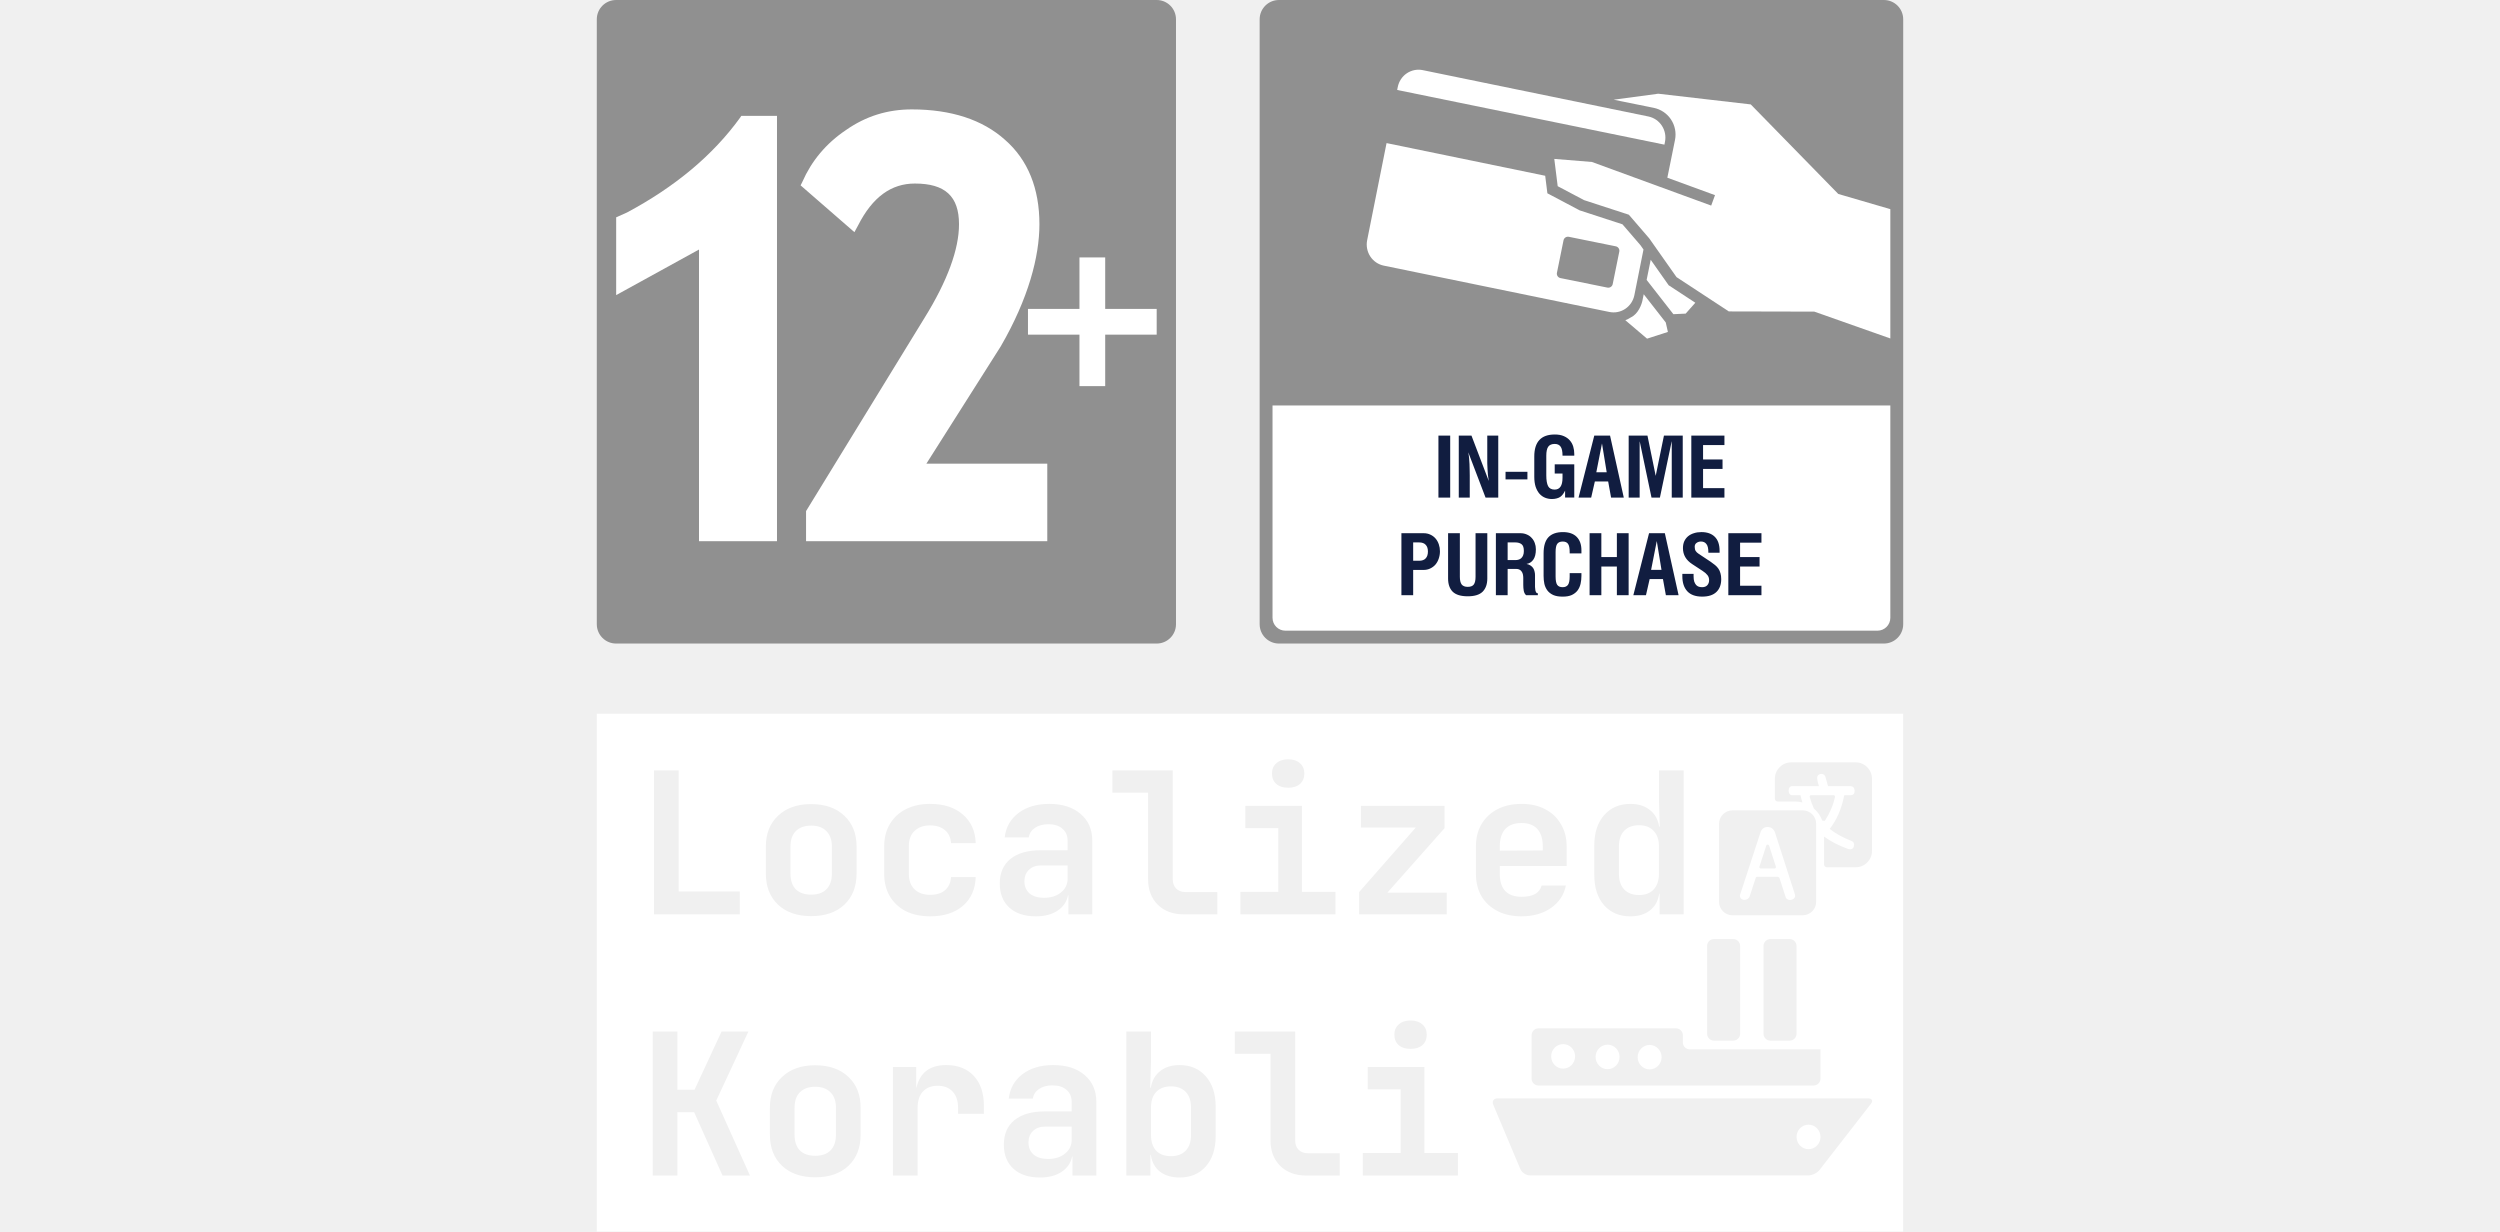
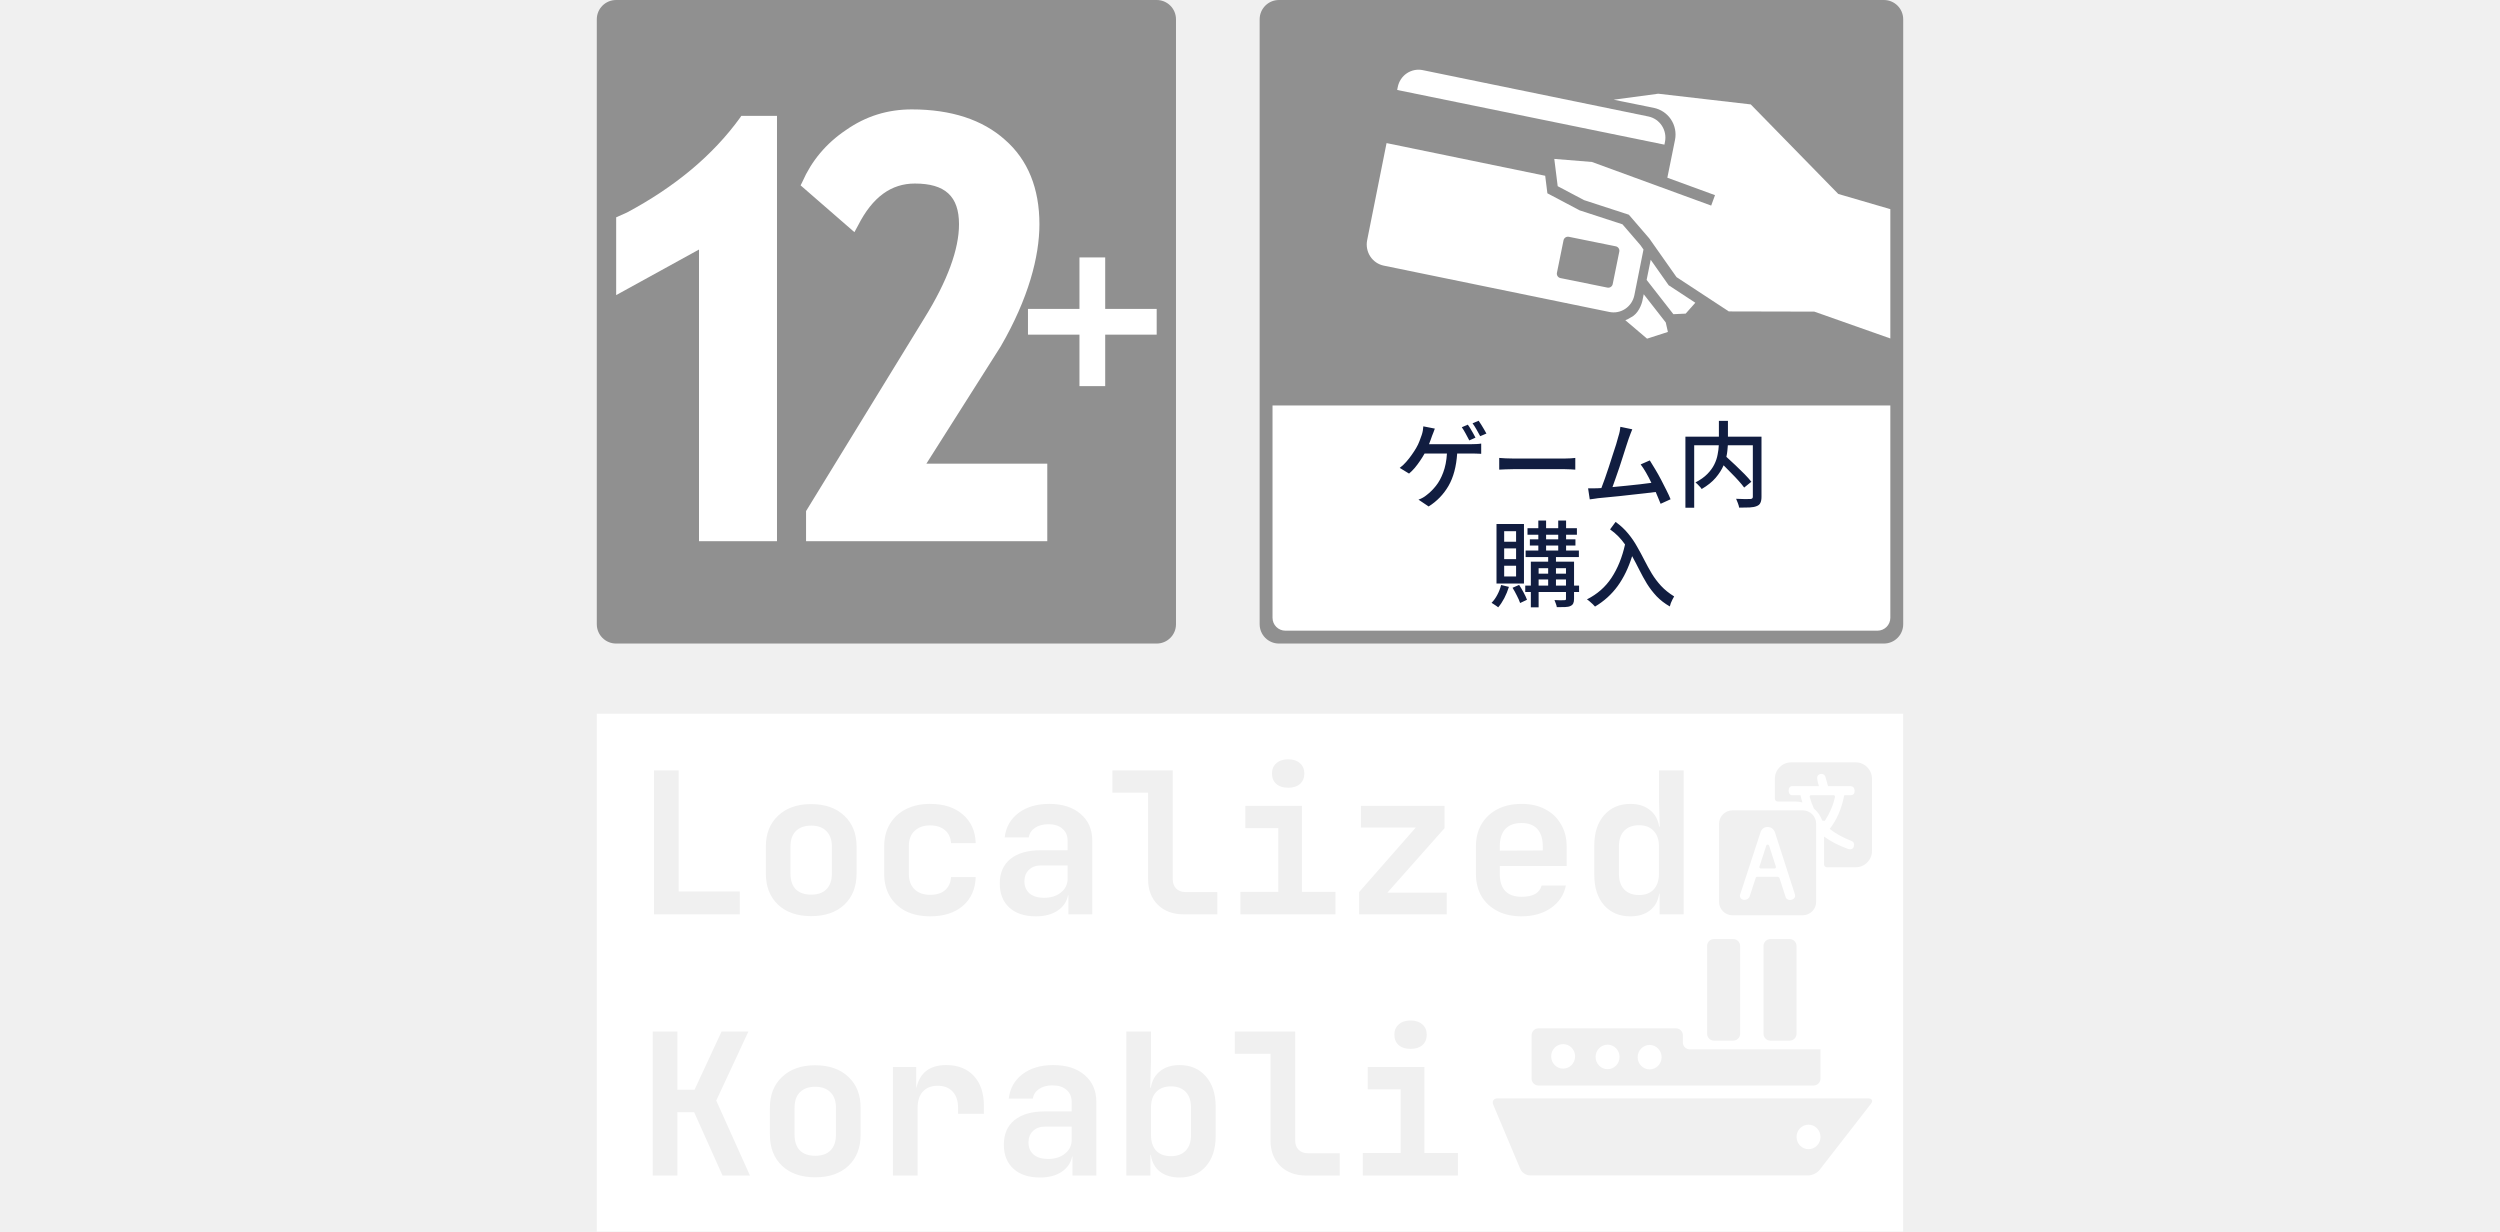
<svg xmlns="http://www.w3.org/2000/svg" width="203" height="100" viewBox="0 0 203 100" fill="none" version="1.1" id="svg40">
  <defs id="defs38">
    <clipPath id="clip0_710_1225">
      <rect width="90" height="100" fill="white" id="rect32" />
    </clipPath>
    <clipPath id="clip1_710_1225">
      <rect width="100" height="100" fill="white" transform="translate(103)" id="rect35" />
    </clipPath>
  </defs>
  <g id="g684" transform="translate(48.45981)">
    <g clip-path="url(#clip0_710_1225)" id="g10" transform="scale(0.5225635)">
      <rect width="90" height="100" rx="3" fill="#000000" fill-opacity="0.4" id="rect2" x="0" y="0" />
      <path d="m 63.424,21.721 c 3.57,3.116 5.355,7.554 5.355,13.126 0,5.005 -1.691,11.52 -6.013,18.98 L 51.211,72.052 H 70 V 84.1 H 32.516 V 79.417 L 50.929,49.389 c 3.57,-5.76 5.355,-10.67 5.355,-14.542 0,-4.344 -2.161,-6.327 -6.858,-6.327 -3.664,0 -6.576,2.077 -8.831,6.516 l -0.564,1.039 -8.361,-7.271 0.282,-0.567 C 33.361,25.026 35.616,22.288 38.716,20.211 41.816,18.039 45.198,17 48.956,17 c 6.106,0 10.992,1.605 14.468,4.721 z" fill="#ffffff" id="path4" />
      <path d="M 4.702,33.014 C 12.123,29.048 18.042,24.138 22.269,18.283 L 22.457,18 h 5.543 V 84.1 H 15.881 V 38.774 L 3.01,45.856 V 33.77 Z" fill="#ffffff" id="path6" />
      <path d="m 79,40 h -4 v 8 h -8 v 4 h 8 v 8 h 4 v -8 h 8 v -4 h -8 z" fill="#ffffff" id="path8" />
    </g>
    <g clip-path="url(#clip1_710_1225)" id="g30" transform="scale(0.5225635)">
      <rect x="103" width="100" height="100" rx="3" fill="#000000" fill-opacity="0.4" id="rect12" y="0" />
      <path fill-rule="evenodd" clip-rule="evenodd" d="m 105,63 h 96 v 33 c 0,1.105 -0.895,2 -2,2 h -92 c -1.105,0 -2,-0.895 -2,-2 z" fill="#ffffff" id="path14" />
      <path d="m 124.369,13.979 0.092,-0.462 c 0.085,-0.431 0.253,-0.841 0.494,-1.206 0.241,-0.365 0.551,-0.678 0.912,-0.922 0.361,-0.243 0.765,-0.412 1.19,-0.496 0.425,-0.084 0.862,-0.083 1.287,0.005 l 35.066,7.204 c 0.856,0.176 1.607,0.69 2.09,1.429 0.483,0.739 0.656,1.642 0.483,2.512 l -0.086,0.433 z" fill="#ffffff" id="path16" />
      <path fill-rule="evenodd" clip-rule="evenodd" d="m 122.719,22.235 -3.016,15.096 c -0.172,0.87 0.002,1.773 0.484,2.513 0.483,0.739 1.235,1.254 2.091,1.43 l 35.066,7.202 c 0.424,0.087 0.861,0.089 1.286,0.005 0.424,-0.084 0.828,-0.252 1.189,-0.495 0.361,-0.243 0.67,-0.555 0.912,-0.919 0.242,-0.364 0.41,-0.773 0.496,-1.204 l 1.416,-7.092 -0.476,-0.677 -2.791,-3.238 -6.649,-2.167 -5.016,-2.653 -0.341,-2.725 z m 26.474,20.153 1.025,-5.047 c 0.037,-0.181 0.144,-0.341 0.298,-0.443 0.154,-0.102 0.342,-0.139 0.524,-0.103 l 7.299,1.48 c 0.09,0.018 0.176,0.054 0.252,0.105 0.076,0.051 0.141,0.117 0.191,0.193 0.051,0.076 0.086,0.162 0.103,0.252 0.017,0.09 0.017,0.182 -0.002,0.272 l -1.023,5.047 c -0.037,0.181 -0.144,0.341 -0.298,0.443 -0.154,0.102 -0.342,0.139 -0.524,0.103 l -7.299,-1.48 c -0.182,-0.037 -0.341,-0.144 -0.443,-0.298 -0.102,-0.154 -0.139,-0.343 -0.103,-0.524 z" fill="#ffffff" id="path18" />
      <path d="m 163.765,40.365 -0.634,3.13 4.157,5.325 1.911,-0.088 1.496,-1.69 -4.142,-2.718 z" fill="#ffffff" id="path20" />
      <path d="m 201,32.5 -8.09,-2.362 -13.6,-13.914 -14.38,-1.663 -6.92,0.934 6.222,1.261 c 1.1,0.223 2.067,0.874 2.687,1.81 0.62,0.936 0.844,2.079 0.621,3.179 l -1.19,5.871 7.406,2.709 -0.593,1.621 -18.524,-6.776 -5.857,-0.478 0.531,4.24 4.09,2.163 6.966,2.27 3.161,3.667 4.245,6.028 8.125,5.332 13.281,0.03 11.819,4.171 z" fill="#ffffff" id="path22" />
      <path d="m 166.103,50.105 -3.424,-4.384 -0.184,0.909 c -0.125,0.669 -0.663,2.143 -1.811,2.688 -0.27,0.179 -0.56,0.327 -0.863,0.439 l 3.375,2.867 3.24,-1.045 z" fill="#ffffff" id="path24" />
-       <path id="path1764" d="m 148.848,67.516 c -2.116,0 -3.174,1.139 -3.174,3.414 v 3.146 c 0,0.604 0.071,1.128 0.213,1.572 0.151,0.436 0.351,0.796 0.6,1.08 0.249,0.276 0.538,0.48 0.867,0.613 0.338,0.133 0.688,0.201 1.053,0.201 0.284,0 0.535,-0.032 0.748,-0.094 0.213,-0.053 0.399,-0.134 0.559,-0.24 0.16,-0.116 0.299,-0.254 0.414,-0.414 0.124,-0.169 0.236,-0.354 0.334,-0.559 v 1.08 h 1.426 V 72.156 h -3.039 v 1.426 h 1.213 v 0.641 c 0,0.649 -0.107,1.119 -0.32,1.412 -0.204,0.293 -0.506,0.441 -0.906,0.441 -0.48,0 -0.818,-0.178 -1.014,-0.533 -0.187,-0.364 -0.281,-0.926 -0.281,-1.682 v -3.053 c 0,-0.64 0.099,-1.102 0.295,-1.387 0.204,-0.293 0.543,-0.439 1.014,-0.439 0.418,0 0.724,0.141 0.92,0.426 0.196,0.276 0.293,0.743 0.293,1.4 h 1.826 v -0.266 c 0,-0.391 -0.053,-0.77 -0.16,-1.135 -0.107,-0.364 -0.28,-0.683 -0.52,-0.959 -0.24,-0.284 -0.556,-0.511 -0.947,-0.68 -0.382,-0.169 -0.852,-0.254 -1.412,-0.254 z m -18.068,0.174 v 9.627 h 1.828 v -9.627 z m 3.16,0 v 9.627 h 1.707 v -3.414 c 0,-0.24 -0.005,-0.515 -0.014,-0.826 0,-0.32 -0.008,-0.646 -0.025,-0.975 -0.018,-0.329 -0.042,-0.648 -0.068,-0.959 -0.027,-0.311 -0.066,-0.583 -0.119,-0.814 h 0.014 l 2.666,6.988 h 1.975 v -9.627 h -1.707 v 3.412 0.881 c 0.009,0.302 0.021,0.609 0.039,0.92 0.018,0.311 0.04,0.622 0.066,0.934 0.027,0.302 0.068,0.587 0.121,0.854 h -0.014 l -2.666,-7 z m 21.055,0 -2.441,9.627 h 1.961 l 0.572,-2.508 h 2.066 l 0.455,2.508 h 1.973 l -2.133,-9.627 z m 5.346,0 v 9.627 h 1.707 v -8.707 h 0.014 l 1.826,8.707 h 1.307 l 1.826,-8.721 h 0.014 v 8.721 h 1.707 v -9.627 h -2.92 l -1.281,6.252 -1.279,-6.252 z m 9.734,0 v 9.627 h 5.146 v -1.467 h -3.32 v -2.986 h 3.025 v -1.467 h -3.025 V 69.156 h 3.32 v -1.467 z m -13.881,1.213 0.732,4.48 h -1.613 z m -14.986,4.414 v 1.172 h 3.4 v -1.172 z m 8.912,9.365 c -0.996,0 -1.745,0.267 -2.252,0.801 -0.498,0.533 -0.748,1.368 -0.748,2.506 v 3.508 c 0,0.427 0.041,0.835 0.121,1.227 0.089,0.382 0.245,0.723 0.467,1.025 0.222,0.293 0.524,0.529 0.906,0.707 0.382,0.169 0.876,0.254 1.48,0.254 0.569,0 1.039,-0.085 1.412,-0.254 0.373,-0.178 0.672,-0.414 0.895,-0.707 0.222,-0.302 0.378,-0.648 0.467,-1.039 C 152.956,90.318 153,89.904 153,89.469 v -0.414 h -1.826 v 0.521 c 0,0.622 -0.09,1.058 -0.268,1.307 -0.178,0.24 -0.453,0.359 -0.826,0.359 -0.391,0 -0.671,-0.119 -0.84,-0.359 -0.169,-0.24 -0.254,-0.676 -0.254,-1.307 v -3.801 c 0,-0.604 0.085,-1.026 0.254,-1.266 0.178,-0.24 0.462,-0.361 0.854,-0.361 0.382,-10e-7 0.657,0.121 0.826,0.361 0.169,0.24 0.254,0.661 0.254,1.266 v 0.213 H 153 v -0.479 c 0,-0.889 -0.244,-1.582 -0.732,-2.08 -0.489,-0.498 -1.206,-0.748 -2.148,-0.748 z m 21.494,0 c -0.418,0 -0.8,0.058 -1.146,0.174 -0.347,0.107 -0.648,0.267 -0.906,0.48 -0.249,0.213 -0.446,0.476 -0.588,0.787 -0.133,0.302 -0.199,0.653 -0.199,1.053 0,1.031 0.479,1.858 1.439,2.48 l 1.627,1.066 c 0.338,0.222 0.586,0.439 0.746,0.652 0.169,0.213 0.254,0.476 0.254,0.787 0,0.302 -0.093,0.56 -0.279,0.773 -0.187,0.204 -0.454,0.307 -0.801,0.307 -0.178,0 -0.346,-0.022 -0.506,-0.066 -0.16,-0.053 -0.303,-0.143 -0.428,-0.268 -0.116,-0.133 -0.213,-0.306 -0.293,-0.52 -0.071,-0.222 -0.107,-0.502 -0.107,-0.84 v -0.373 h -1.746 v 0.373 c 0,0.996 0.258,1.774 0.773,2.334 0.516,0.551 1.284,0.826 2.307,0.826 0.969,0 1.701,-0.236 2.199,-0.707 0.507,-0.48 0.762,-1.147 0.762,-2 0,-0.356 -0.041,-0.667 -0.121,-0.934 -0.071,-0.267 -0.178,-0.503 -0.32,-0.707 -0.142,-0.204 -0.315,-0.39 -0.52,-0.559 -0.204,-0.169 -0.431,-0.339 -0.68,-0.508 l -1.867,-1.24 c -0.196,-0.124 -0.346,-0.266 -0.453,-0.426 -0.107,-0.16 -0.16,-0.382 -0.16,-0.666 0,-0.267 0.097,-0.468 0.293,-0.602 0.196,-0.142 0.424,-0.213 0.682,-0.213 0.364,0 0.644,0.129 0.84,0.387 0.204,0.249 0.307,0.667 0.307,1.254 v 0.107 h 1.746 v -0.295 c 0,-0.969 -0.248,-1.697 -0.746,-2.186 -0.489,-0.489 -1.192,-0.734 -2.107,-0.734 z m -46.586,0.174 v 9.627 h 1.826 V 88.562 h 1.6 c 0.391,0 0.742,-0.075 1.053,-0.227 0.32,-0.151 0.592,-0.356 0.814,-0.613 0.222,-0.267 0.39,-0.573 0.506,-0.92 0.124,-0.356 0.188,-0.735 0.188,-1.135 0,-0.382 -0.058,-0.74 -0.174,-1.078 -0.116,-0.347 -0.284,-0.65 -0.506,-0.908 -0.222,-0.258 -0.49,-0.457 -0.801,-0.6 -0.311,-0.151 -0.662,-0.227 -1.053,-0.227 z m 7.252,0 v 7.041 c 0,0.889 0.241,1.573 0.721,2.053 0.489,0.471 1.267,0.707 2.334,0.707 1.067,0 1.84,-0.241 2.32,-0.721 0.48,-0.489 0.719,-1.168 0.719,-2.039 v -7.041 h -1.826 v 6.773 c 0,0.542 -0.09,0.939 -0.268,1.188 -0.178,0.249 -0.492,0.373 -0.945,0.373 -0.436,0 -0.752,-0.124 -0.947,-0.373 -0.187,-0.258 -0.279,-0.654 -0.279,-1.188 v -6.773 z m 7.428,0 v 9.627 h 1.826 v -4.08 h 1.334 c 0.213,0 0.386,0.039 0.52,0.119 0.142,0.071 0.254,0.173 0.334,0.307 0.089,0.124 0.15,0.273 0.186,0.441 0.035,0.169 0.055,0.347 0.055,0.533 v 1.105 c 0,0.311 0.025,0.615 0.078,0.908 0.062,0.293 0.184,0.515 0.361,0.666 h 1.826 v -0.293 c -0.107,0 -0.192,-0.041 -0.254,-0.121 -0.053,-0.089 -0.097,-0.203 -0.133,-0.346 -0.027,-0.151 -0.044,-0.324 -0.053,-0.52 v -0.627 -1.227 c 0,-0.169 -0.022,-0.344 -0.066,-0.521 -0.036,-0.187 -0.103,-0.36 -0.201,-0.52 -0.098,-0.16 -0.232,-0.297 -0.4,-0.412 -0.169,-0.124 -0.386,-0.214 -0.652,-0.268 0.427,-0.062 0.772,-0.276 1.039,-0.641 0.276,-0.373 0.414,-0.919 0.414,-1.639 0,-0.347 -0.058,-0.672 -0.174,-0.975 -0.107,-0.302 -0.265,-0.563 -0.479,-0.785 -0.204,-0.231 -0.46,-0.411 -0.762,-0.535 -0.293,-0.133 -0.627,-0.199 -1,-0.199 z m 14.561,0 v 9.627 h 1.826 v -4.453 h 2.412 v 4.453 h 1.828 v -9.627 h -1.828 V 86.562 h -2.412 v -3.707 z m 9.238,0 -2.439,9.627 h 1.961 l 0.572,-2.506 h 2.066 l 0.453,2.506 h 1.975 l -2.133,-9.627 z m 12.32,0 v 9.627 h 5.146 v -1.467 h -3.32 v -2.986 h 3.027 V 86.562 h -3.027 v -2.24 h 3.32 v -1.467 z m -11.119,1.213 0.732,4.48 h -1.613 z m -37.854,0.215 h 0.92 c 0.462,0 0.805,0.124 1.027,0.373 0.231,0.24 0.346,0.586 0.346,1.039 0,0.462 -0.115,0.818 -0.346,1.066 -0.222,0.249 -0.565,0.373 -1.027,0.373 h -0.92 z m 14.68,0 h 1.188 c 0.409,0 0.733,0.093 0.973,0.279 0.24,0.178 0.359,0.528 0.359,1.053 0,0.276 -0.039,0.507 -0.119,0.693 -0.071,0.178 -0.169,0.321 -0.293,0.428 -0.116,0.107 -0.254,0.182 -0.414,0.227 -0.151,0.044 -0.307,0.066 -0.467,0.066 h -1.227 z" style="font-size:13.333px;font-family:'Source Han Sans CN Bold WH';-inkscape-font-specification:'Source Han Sans CN Bold WH';text-align:center;text-anchor:middle;fill:#111d40" />
+       <path id="path2" style="font-weight:500;font-size:16.884px;font-family:SrcWagon;-inkscape-font-specification:'SrcWagon Medium';text-align:center;text-anchor:middle;fill:#111d40;stroke-width:0.396" d="M 128.049 32.482 L 127.005 32.92 C 127.231 33.224 127.458 33.584 127.695 34.001 C 127.942 34.417 128.153 34.794 128.322 35.131 L 129.386 34.678 C 129.285 34.486 129.152 34.254 128.994 33.984 C 128.837 33.714 128.676 33.442 128.507 33.172 C 128.339 32.901 128.184 32.674 128.049 32.482 z M 169.265 32.499 L 169.265 35.218 L 163.521 35.218 L 163.521 47.407 L 165.027 47.407 L 165.027 36.687 L 169.248 36.687 C 169.226 37.205 169.155 37.742 169.042 38.304 C 168.941 38.867 168.75 39.433 168.469 39.996 C 168.198 40.548 167.806 41.084 167.288 41.613 C 166.771 42.143 166.09 42.627 165.246 43.066 C 165.426 43.201 165.622 43.387 165.836 43.623 C 166.061 43.848 166.221 44.039 166.311 44.196 C 167.312 43.611 168.111 42.972 168.708 42.274 C 169.304 41.576 169.758 40.86 170.074 40.128 C 170.524 40.567 170.967 41.02 171.406 41.481 C 171.857 41.932 172.274 42.37 172.656 42.798 C 173.039 43.225 173.354 43.607 173.601 43.945 L 174.835 42.95 C 174.531 42.568 174.139 42.125 173.655 41.63 C 173.171 41.135 172.651 40.629 172.099 40.112 C 171.559 39.594 171.043 39.115 170.548 38.676 C 170.627 38.327 170.683 37.986 170.717 37.648 C 170.762 37.311 170.788 36.991 170.8 36.687 L 175.087 36.687 L 175.087 45.517 C 175.087 45.652 175.055 45.745 174.988 45.801 C 174.931 45.858 174.829 45.893 174.682 45.905 C 174.525 45.916 174.205 45.921 173.721 45.921 C 173.248 45.91 172.748 45.894 172.219 45.872 C 172.32 46.074 172.419 46.322 172.52 46.614 C 172.633 46.918 172.709 47.176 172.743 47.39 C 173.452 47.39 174.051 47.38 174.546 47.357 C 175.053 47.334 175.46 47.253 175.763 47.118 C 176.067 47.005 176.274 46.82 176.386 46.561 C 176.51 46.313 176.572 45.972 176.572 45.533 L 176.572 35.218 L 170.816 35.218 L 170.816 32.499 L 169.265 32.499 z M 126.193 33.155 L 125.165 33.597 C 125.379 33.9 125.601 34.272 125.838 34.711 C 126.074 35.138 126.28 35.52 126.448 35.858 L 127.509 35.383 C 127.408 35.169 127.279 34.927 127.121 34.657 C 126.975 34.376 126.819 34.107 126.651 33.848 C 126.493 33.578 126.339 33.346 126.193 33.155 z M 118.563 33.444 C 118.552 33.68 118.522 33.928 118.477 34.187 C 118.432 34.434 118.37 34.676 118.291 34.913 C 118.19 35.217 118.061 35.572 117.903 35.977 C 117.757 36.371 117.571 36.758 117.346 37.141 C 117.155 37.478 116.908 37.86 116.604 38.288 C 116.311 38.716 115.986 39.133 115.626 39.538 C 115.277 39.943 114.906 40.288 114.512 40.57 L 116.113 41.547 C 116.439 41.277 116.768 40.952 117.095 40.57 C 117.421 40.176 117.725 39.769 118.006 39.352 C 118.299 38.925 118.557 38.507 118.782 38.102 L 122.615 38.102 C 122.537 39.363 122.321 40.45 121.972 41.362 C 121.634 42.274 121.217 43.037 120.721 43.656 C 120.226 44.275 119.705 44.795 119.154 45.211 C 118.76 45.549 118.286 45.818 117.734 46.02 L 119.475 47.188 C 120.905 46.287 122.039 45.108 122.884 43.656 C 123.728 42.193 124.223 40.342 124.369 38.102 L 126.902 38.102 C 127.082 38.102 127.325 38.107 127.629 38.119 C 127.932 38.119 128.221 38.133 128.491 38.156 L 128.491 36.398 C 128.254 36.443 127.977 36.469 127.662 36.481 C 127.358 36.492 127.105 36.501 126.902 36.501 L 119.541 36.501 C 119.643 36.242 119.74 35.986 119.83 35.738 C 119.92 35.49 119.998 35.268 120.065 35.065 C 120.133 34.885 120.211 34.685 120.301 34.471 C 120.391 34.246 120.468 34.034 120.536 33.832 L 118.563 33.444 z M 152.364 33.526 C 152.342 33.763 152.306 34.01 152.261 34.269 C 152.216 34.517 152.133 34.835 152.01 35.218 C 151.931 35.544 151.807 35.983 151.638 36.534 C 151.469 37.086 151.269 37.694 151.044 38.358 C 150.83 39.022 150.613 39.703 150.388 40.4 C 150.163 41.098 149.936 41.763 149.711 42.393 C 149.497 43.012 149.296 43.559 149.105 44.031 C 148.992 44.043 148.879 44.048 148.766 44.048 C 148.654 44.048 148.546 44.053 148.445 44.064 C 148.208 44.076 147.94 44.081 147.636 44.081 L 146.827 44.081 L 147.112 45.971 L 147.855 45.872 C 148.113 45.827 148.345 45.791 148.548 45.768 C 148.964 45.735 149.485 45.683 150.116 45.616 C 150.757 45.548 151.447 45.481 152.179 45.414 C 152.922 45.335 153.674 45.252 154.44 45.162 C 155.205 45.072 155.932 44.99 156.618 44.923 C 157.305 44.844 157.908 44.771 158.426 44.704 C 158.594 45.075 158.744 45.436 158.879 45.785 C 159.026 46.134 159.155 46.448 159.267 46.73 L 160.976 45.954 C 160.807 45.515 160.575 45.01 160.282 44.436 C 160.001 43.85 159.692 43.242 159.354 42.612 C 159.028 41.982 158.688 41.379 158.339 40.805 C 158.001 40.219 157.692 39.714 157.411 39.286 L 155.843 39.975 C 156.124 40.336 156.428 40.799 156.755 41.362 C 157.081 41.925 157.39 42.517 157.683 43.136 C 157.12 43.215 156.455 43.298 155.69 43.388 C 154.925 43.466 154.136 43.549 153.326 43.639 C 152.515 43.718 151.743 43.795 151.011 43.862 C 151.169 43.434 151.349 42.925 151.552 42.34 C 151.765 41.743 151.981 41.125 152.195 40.483 C 152.409 39.83 152.616 39.191 152.818 38.56 C 153.032 37.919 153.218 37.337 153.375 36.819 C 153.544 36.301 153.678 35.893 153.78 35.589 C 153.903 35.24 154.017 34.936 154.118 34.678 C 154.219 34.407 154.317 34.165 154.407 33.951 L 152.364 33.526 z M 131.581 38.861 L 131.581 40.871 C 131.863 40.848 132.219 40.833 132.658 40.821 C 133.108 40.799 133.556 40.788 133.995 40.788 L 142.825 40.788 C 143.174 40.788 143.515 40.799 143.852 40.821 C 144.201 40.844 144.463 40.86 144.632 40.871 L 144.632 38.861 C 144.429 38.873 144.167 38.898 143.852 38.932 C 143.548 38.954 143.208 38.965 142.825 38.965 L 133.995 38.965 C 133.567 38.965 133.12 38.954 132.658 38.932 C 132.208 38.898 131.851 38.873 131.581 38.861 z M 138.29 49.602 L 138.29 50.918 L 136.434 50.918 L 136.434 52.032 L 138.29 52.032 L 138.29 52.828 L 136.838 52.828 L 136.838 53.893 L 138.29 53.893 L 138.29 54.751 L 136.112 54.751 L 136.112 55.865 L 139.978 55.865 L 139.978 56.661 L 137.007 56.661 L 137.007 60.763 L 136.046 60.763 L 136.046 61.86 L 137.007 61.86 L 137.007 64.493 L 138.34 64.493 L 138.34 61.86 L 143.035 61.86 L 143.035 63.007 C 143.035 63.102 143.02 63.17 142.99 63.205 L 142.986 63.209 C 142.952 63.243 142.876 63.263 142.763 63.263 C 142.65 63.274 142.433 63.28 142.107 63.28 C 141.781 63.268 141.43 63.254 141.059 63.242 C 141.138 63.423 141.215 63.628 141.294 63.853 C 141.384 64.089 141.441 64.291 141.463 64.46 C 142.026 64.46 142.5 64.454 142.883 64.443 C 143.265 64.432 143.575 64.37 143.811 64.257 C 144.047 64.145 144.207 63.991 144.286 63.799 C 144.376 63.619 144.418 63.361 144.418 63.024 L 144.418 61.86 L 145.28 61.86 L 145.28 60.763 L 144.418 60.763 L 144.418 56.661 L 141.315 56.661 L 141.315 55.865 L 145.247 55.865 L 145.247 54.751 L 143.052 54.751 L 143.052 53.893 L 144.657 53.893 L 144.657 52.828 L 143.052 52.828 L 143.052 52.032 L 144.909 52.032 L 144.909 50.918 L 143.052 50.918 L 143.052 49.602 L 141.703 49.602 L 141.703 50.918 L 139.623 50.918 L 139.623 49.602 L 138.29 49.602 z M 151.543 49.837 L 150.598 51.12 C 151.127 51.491 151.601 51.893 152.018 52.321 C 152.434 52.748 152.816 53.212 153.165 53.707 C 152.67 55.924 151.897 57.826 150.85 59.413 C 149.815 60.989 148.408 62.226 146.629 63.127 C 146.764 63.206 146.924 63.324 147.104 63.482 C 147.284 63.639 147.459 63.795 147.628 63.952 C 147.796 64.11 147.925 64.248 148.015 64.361 C 149.569 63.438 150.863 62.263 151.898 60.845 C 152.934 59.416 153.763 57.705 154.382 55.712 C 154.81 56.489 155.223 57.283 155.628 58.093 C 156.033 58.903 156.47 59.692 156.932 60.457 C 157.405 61.211 157.956 61.928 158.587 62.603 C 159.228 63.267 159.981 63.845 160.848 64.34 C 160.881 64.171 160.938 63.98 161.017 63.766 C 161.107 63.564 161.2 63.357 161.301 63.143 C 161.403 62.93 161.5 62.754 161.59 62.619 C 160.712 62.079 159.965 61.476 159.346 60.812 C 158.738 60.148 158.207 59.447 157.757 58.704 C 157.307 57.95 156.884 57.182 156.49 56.406 C 156.097 55.629 155.679 54.86 155.24 54.095 C 154.813 53.318 154.302 52.567 153.705 51.846 C 153.12 51.126 152.399 50.456 151.543 49.837 z M 131.115 50.192 L 131.115 60.408 L 135.827 60.408 L 135.827 50.192 L 131.115 50.192 z M 132.431 51.425 L 134.474 51.425 L 134.474 53.233 L 132.431 53.233 L 132.431 51.425 z M 139.623 52.032 L 141.703 52.032 L 141.703 52.828 L 139.623 52.828 L 139.623 52.032 z M 139.623 53.893 L 141.703 53.893 L 141.703 54.751 L 139.623 54.751 L 139.623 53.893 z M 132.431 54.38 L 134.474 54.38 L 134.474 56.22 L 132.431 56.22 L 132.431 54.38 z M 132.431 57.35 L 134.474 57.35 L 134.474 59.191 L 132.431 59.191 L 132.431 57.35 z M 138.34 57.775 L 139.978 57.775 L 139.978 58.72 L 138.34 58.72 L 138.34 57.775 z M 141.315 57.775 L 143.035 57.775 L 143.035 58.72 L 141.315 58.72 L 141.315 57.775 z M 138.34 59.715 L 139.978 59.715 L 139.978 60.763 L 138.34 60.763 L 138.34 59.715 z M 141.315 59.715 L 143.035 59.715 L 143.035 60.763 L 141.315 60.763 L 141.315 59.715 z M 134.998 60.643 L 133.867 61.134 C 134.115 61.528 134.362 61.977 134.61 62.483 C 134.869 62.978 135.054 63.401 135.167 63.75 L 136.347 63.193 C 136.223 62.844 136.032 62.432 135.773 61.959 C 135.515 61.475 135.257 61.037 134.998 60.643 z M 131.907 60.659 C 131.761 61.245 131.544 61.811 131.251 62.351 C 130.97 62.891 130.641 63.345 130.269 63.717 C 130.416 63.807 130.61 63.931 130.847 64.088 C 131.094 64.246 131.28 64.38 131.404 64.493 C 131.775 64.065 132.121 63.544 132.448 62.925 C 132.774 62.294 133.042 61.645 133.244 60.981 L 131.907 60.659 z " transform="matrix(0.9058427,0,0,0.9058427,21.03315,35.95383)" />
    </g>
    <path id="path1368" style="font-weight:bold;font-size:4.939px;font-family:'JetBrains Mono';-inkscape-font-specification:'JetBrains Mono Bold';text-align:center;text-anchor:middle;fill:#ffffff;stroke-width:0.858" d="M 0,57.956 V 100 H 106.075 V 57.956 Z m 56.138,3.7 c 0.406,0 0.727,0.108 0.962,0.322 0.235,0.203 0.352,0.479 0.352,0.831 0,0.352 -0.117,0.636 -0.352,0.85 -0.235,0.203 -0.556,0.305 -0.962,0.305 -0.406,0 -0.725,-0.102 -0.96,-0.305 C 54.943,63.446 54.825,63.162 54.825,62.809 c 0,-0.352 0.117,-0.628 0.352,-0.831 0.235,-0.214 0.555,-0.322 0.96,-0.322 z m 40.847,0.246 h 5.234 c 0.729,0 1.325,0.596 1.327,1.326 v 5.871 c 0,0.729 -0.595,1.324 -1.324,1.324 h -2.334 c -0.13,0 -0.236,-0.104 -0.236,-0.236 v -2.257 c 0.581,0.416 1.234,0.752 1.959,1.006 0.229,0.07 0.383,0.007 0.459,-0.184 0.06,-0.247 -0.008,-0.404 -0.208,-0.474 -0.707,-0.28 -1.29,-0.603 -1.75,-0.972 0.569,-0.719 0.961,-1.619 1.175,-2.707 0,-0.019 0.03,-0.027 0.092,-0.027 h 0.459 c 0.198,-0.018 0.3,-0.14 0.3,-0.369 -0.014,-0.229 -0.122,-0.35 -0.322,-0.369 h -1.842 c -0.017,-0.07 -0.047,-0.183 -0.092,-0.342 -0.062,-0.21 -0.108,-0.369 -0.139,-0.474 -0.091,-0.159 -0.236,-0.213 -0.436,-0.159 -0.169,0.07 -0.239,0.202 -0.208,0.394 0.014,0.159 0.061,0.353 0.137,0.58 H 97.028 c -0.155,0.018 -0.239,0.142 -0.253,0.369 0.015,0.229 0.099,0.352 0.253,0.369 h 0.712 c 0.045,0.202 0.098,0.397 0.156,0.588 -0.187,-0.05 -0.382,-0.074 -0.582,-0.074 h -1.418 c -0.13,0 -0.236,-0.104 -0.236,-0.236 v -1.621 c 0,-0.729 0.595,-1.324 1.324,-1.324 z M 4.645,62.555 h 2.001 v 9.834 h 4.966 v 1.857 H 4.645 Z m 37.222,0 h 4.9 v 8.84 c 0,0.31 0.092,0.56 0.273,0.752 0.192,0.192 0.449,0.288 0.769,0.288 h 2.577 v 1.81 h -2.722 c -0.876,0 -1.581,-0.261 -2.115,-0.784 -0.523,-0.523 -0.784,-1.212 -0.784,-2.066 v -7.03 h -2.899 z m 44.382,0 h 2.003 v 11.691 h -1.954 v -1.681 h -0.032 c -0.085,0.587 -0.336,1.04 -0.752,1.361 -0.406,0.32 -0.936,0.481 -1.587,0.481 -0.886,0 -1.596,-0.299 -2.13,-0.897 -0.534,-0.609 -0.801,-1.431 -0.801,-2.467 v -2.386 c 0,-1.036 0.267,-1.858 0.801,-2.467 0.534,-0.609 1.244,-0.913 2.13,-0.913 0.651,0 1.181,0.167 1.587,0.498 0.406,0.32 0.656,0.767 0.752,1.344 h 0.047 l -0.064,-2.098 z m 12.353,2.014 h 1.828 c 0.072,0 0.127,0.068 0.111,0.142 -0.148,0.68 -0.423,1.328 -0.825,1.944 -0.134,-0.017 -0.076,-0.01 -0.21,-0.027 -0.136,-0.375 -0.367,-0.706 -0.662,-0.964 -0.012,-0.012 -0.022,-0.026 -0.029,-0.04 -0.134,-0.293 -0.242,-0.596 -0.327,-0.912 -0.018,-0.072 0.036,-0.144 0.112,-0.144 z M 27.068,65.276 c 1.11,0 1.996,0.288 2.658,0.865 0.662,0.566 1.01,1.34 1.042,2.323 h -2.003 c -0.032,-0.459 -0.197,-0.812 -0.496,-1.057 -0.299,-0.256 -0.7,-0.384 -1.202,-0.384 -0.534,0 -0.956,0.15 -1.265,0.449 -0.31,0.288 -0.464,0.704 -0.464,1.249 v 2.227 c 0,0.545 0.155,0.966 0.464,1.265 0.31,0.299 0.731,0.447 1.265,0.447 0.513,0 0.913,-0.123 1.202,-0.369 0.299,-0.256 0.464,-0.613 0.496,-1.073 h 2.003 c -0.032,0.982 -0.38,1.761 -1.042,2.338 -0.662,0.566 -1.547,0.85 -2.658,0.85 -0.747,0 -1.405,-0.138 -1.971,-0.416 -0.555,-0.288 -0.987,-0.689 -1.297,-1.202 -0.31,-0.523 -0.464,-1.137 -0.464,-1.842 v -2.21 c 0,-0.705 0.155,-1.314 0.464,-1.827 0.31,-0.523 0.742,-0.924 1.297,-1.202 0.566,-0.288 1.223,-0.432 1.971,-0.432 z m 9.673,0 c 1.068,0 1.917,0.273 2.547,0.818 0.63,0.534 0.945,1.26 0.945,2.179 v 5.973 h -1.937 v -1.537 h -0.034 c -0.107,0.523 -0.395,0.939 -0.865,1.249 -0.459,0.299 -1.04,0.449 -1.745,0.449 -0.908,0 -1.624,-0.234 -2.147,-0.704 -0.523,-0.48 -0.784,-1.132 -0.784,-1.954 0,-0.865 0.288,-1.533 0.865,-2.003 0.587,-0.47 1.404,-0.706 2.45,-0.706 h 2.194 v -0.752 c 0,-0.427 -0.138,-0.757 -0.416,-0.992 -0.278,-0.246 -0.657,-0.369 -1.138,-0.369 -0.438,0 -0.801,0.096 -1.089,0.288 -0.288,0.192 -0.459,0.453 -0.513,0.784 H 33.121 c 0.096,-0.833 0.471,-1.495 1.123,-1.986 0.651,-0.491 1.483,-0.737 2.497,-0.737 z m 38.345,0 c 0.737,0 1.378,0.144 1.922,0.432 0.555,0.288 0.981,0.695 1.28,1.218 0.31,0.513 0.464,1.116 0.464,1.81 v 1.585 h -5.43 v 0.625 c 0,1.249 0.593,1.874 1.778,1.874 0.918,0 1.459,-0.305 1.619,-0.913 h 1.969 c -0.149,0.758 -0.555,1.368 -1.217,1.827 -0.651,0.448 -1.447,0.672 -2.386,0.672 -0.747,0 -1.399,-0.144 -1.954,-0.432 -0.555,-0.288 -0.987,-0.689 -1.297,-1.202 -0.299,-0.523 -0.449,-1.131 -0.449,-1.825 v -2.21 c 0,-0.694 0.15,-1.297 0.449,-1.81 0.31,-0.523 0.742,-0.93 1.297,-1.218 0.555,-0.288 1.207,-0.432 1.954,-0.432 z m -57.782,0.017 c 0.035,-6.17e-4 0.07,0 0.106,0 1.132,0 2.028,0.315 2.69,0.945 0.662,0.619 0.994,1.452 0.994,2.499 v 2.194 c 0,1.057 -0.332,1.901 -0.994,2.531 -0.662,0.619 -1.558,0.928 -2.69,0.928 -1.132,0 -2.029,-0.309 -2.691,-0.928 -0.662,-0.63 -0.992,-1.473 -0.992,-2.531 v -2.179 c 0,-1.057 0.33,-1.894 0.992,-2.514 0.641,-0.61 1.504,-0.926 2.586,-0.945 z m 35.357,0.144 h 4.597 v 6.983 h 2.723 v 1.825 h -7.719 v -1.825 h 3.075 v -5.173 h -2.676 z m 9.386,0 h 6.791 v 1.81 l -4.644,5.237 h 4.821 v 1.761 h -7.112 v -1.81 l 4.597,-5.237 h -4.453 z m 30.169,0.364 h 5.708 c 0.599,0 1.088,0.488 1.088,1.088 v 6.343 c 0,0.597 -0.49,1.088 -1.088,1.088 h -5.708 c -0.597,0 -1.088,-0.49 -1.088,-1.088 v -6.343 c 0,-0.597 0.49,-1.088 1.088,-1.088 z m -17.131,1.029 c -0.587,0 -1.03,0.167 -1.329,0.498 -0.288,0.331 -0.434,0.801 -0.434,1.409 v 0.335 l 3.492,-0.015 v -0.337 c 0,-0.609 -0.144,-1.072 -0.432,-1.393 -0.288,-0.331 -0.721,-0.498 -1.297,-0.498 z m 9.546,0.178 c -0.513,0 -0.913,0.148 -1.202,0.447 -0.288,0.299 -0.432,0.727 -0.432,1.282 v 2.21 c 0,0.555 0.144,0.981 0.432,1.28 0.288,0.299 0.689,0.449 1.202,0.449 0.513,0 0.907,-0.15 1.185,-0.449 0.288,-0.31 0.432,-0.736 0.432,-1.28 v -2.21 c 0,-0.545 -0.144,-0.966 -0.432,-1.265 -0.278,-0.31 -0.672,-0.464 -1.185,-0.464 z m -67.222,0.032 c -0.534,0 -0.951,0.148 -1.25,0.447 -0.288,0.288 -0.432,0.71 -0.432,1.265 v 2.179 c 0,0.555 0.144,0.983 0.432,1.282 0.299,0.288 0.716,0.432 1.25,0.432 0.534,0 0.945,-0.144 1.233,-0.432 0.299,-0.299 0.447,-0.727 0.447,-1.282 v -2.179 c 0,-0.555 -0.148,-0.977 -0.447,-1.265 -0.288,-0.299 -0.7,-0.447 -1.233,-0.447 z m 77.667,0.109 c -0.27,0 -0.466,0.135 -0.571,0.401 l -1.636,5.002 c -0.078,0.161 -0.047,0.275 -0.01,0.339 0.033,0.062 0.106,0.144 0.246,0.171 0.095,0.023 0.191,0.007 0.29,-0.04 0.097,-0.047 0.166,-0.118 0.209,-0.211 l 0.499,-1.523 c 0.018,-0.056 0.069,-0.092 0.129,-0.092 h 1.634 c 0.08,0 0.153,0.053 0.178,0.129 l 0.479,1.488 c 0.017,0.076 0.064,0.172 0.199,0.23 0.054,0.023 0.109,0.034 0.169,0.034 0.033,0 0.069,-0.002 0.104,-0.01 0.099,-0.021 0.182,-0.07 0.241,-0.142 0.07,-0.084 0.088,-0.193 0.049,-0.308 l -1.629,-5.064 -0.007,-0.013 c -0.113,-0.247 -0.31,-0.381 -0.57,-0.387 z m 0,1.431 c 0.048,2.26e-4 0.096,0.028 0.114,0.082 l 0.551,1.703 c 0.025,0.078 -0.034,0.156 -0.114,0.156 h -1.108 c -0.082,0 -0.139,-0.078 -0.112,-0.156 l 0.555,-1.703 c 0.018,-0.055 0.066,-0.082 0.114,-0.082 z M 36.069,70.274 c -0.406,0 -0.731,0.117 -0.977,0.352 -0.246,0.235 -0.369,0.546 -0.369,0.93 0,0.416 0.14,0.747 0.417,0.992 0.288,0.235 0.677,0.354 1.168,0.354 0.566,0 1.025,-0.144 1.378,-0.432 0.363,-0.288 0.545,-0.662 0.545,-1.121 v -1.074 z m 54.646,5.979 h 1.565 c 0.307,0 0.558,0.251 0.558,0.558 v 7.131 c 0,0.307 -0.251,0.558 -0.558,0.558 h -1.565 c -0.307,0 -0.558,-0.251 -0.558,-0.558 v -7.131 c 0,-0.307 0.251,-0.558 0.558,-0.558 z m 4.58,0 h 1.565 c 0.307,0 0.558,0.251 0.558,0.558 v 7.131 c 0,0.307 -0.251,0.558 -0.558,0.558 h -1.565 c -0.307,0 -0.558,-0.251 -0.558,-0.558 v -7.131 c 0,-0.307 0.251,-0.558 0.558,-0.558 z m -29.218,6.611 c 0.406,0 0.725,0.107 0.96,0.32 0.235,0.203 0.354,0.481 0.354,0.833 0,0.352 -0.119,0.636 -0.354,0.85 -0.235,0.203 -0.555,0.303 -0.96,0.303 -0.406,0 -0.725,-0.1 -0.96,-0.303 -0.235,-0.214 -0.354,-0.497 -0.354,-0.85 0,-0.352 0.119,-0.63 0.354,-0.833 0.235,-0.214 0.555,-0.32 0.96,-0.32 z m 10.387,0.638 h 11.168 c 0.307,0 0.556,0.251 0.556,0.558 v 0.588 c 0,0.307 0.251,0.558 0.558,0.558 h 10.617 v 2.38 c 0,0.307 -0.251,0.558 -0.558,0.558 H 76.464 c -0.307,0 -0.558,-0.251 -0.558,-0.558 v -3.526 c 0,-0.307 0.251,-0.558 0.558,-0.558 z M 4.542,83.761 h 2.001 v 4.726 h 1.394 l 2.194,-4.726 h 2.179 l -2.611,5.606 2.738,6.087 h -2.226 L 7.905,90.312 H 6.543 V 95.453 H 4.542 Z m 38.456,0 h 2.003 v 2.467 l -0.065,2.098 h 0.049 c 0.096,-0.577 0.347,-1.025 0.752,-1.346 0.406,-0.331 0.934,-0.496 1.585,-0.496 0.886,0 1.596,0.305 2.13,0.913 0.534,0.609 0.801,1.429 0.801,2.465 v 2.388 c 0,1.036 -0.267,1.857 -0.801,2.465 -0.534,0.598 -1.244,0.898 -2.13,0.898 -0.651,0 -1.184,-0.161 -1.6,-0.481 -0.406,-0.32 -0.652,-0.775 -0.737,-1.362 h -0.032 v 1.683 h -1.954 z m 8.808,0 h 4.902 v 8.842 c 0,0.31 0.09,0.56 0.272,0.752 0.192,0.192 0.449,0.288 0.769,0.288 h 2.579 v 1.81 h -2.723 c -0.876,0 -1.579,-0.261 -2.113,-0.784 -0.523,-0.523 -0.786,-1.212 -0.786,-2.066 V 85.571 H 51.806 Z M 78.468,84.782 c -0.537,0 -0.974,0.443 -0.974,0.994 0,0.551 0.437,0.997 0.974,0.997 0.537,0 0.969,-0.446 0.972,-0.997 0,-0.547 -0.435,-0.994 -0.972,-0.994 z m 3.606,0.045 c -0.537,0 -0.972,0.446 -0.972,0.997 0,0.547 0.435,0.994 0.972,0.994 0.537,0 0.974,-0.443 0.974,-0.994 0,-0.551 -0.437,-0.997 -0.974,-0.997 z m 3.417,0.022 c -0.537,0 -0.974,0.447 -0.974,0.994 0,0.547 0.437,0.992 0.974,0.992 0.537,0 0.972,-0.445 0.972,-0.992 0,-0.547 -0.435,-0.994 -0.972,-0.994 z M 28.374,86.484 c 0.95,0 1.698,0.294 2.242,0.881 0.545,0.587 0.816,1.398 0.816,2.433 v 0.642 h -2.098 v -0.498 c 0,-0.566 -0.148,-1.003 -0.447,-1.312 -0.288,-0.31 -0.689,-0.466 -1.202,-0.466 -0.513,0 -0.913,0.156 -1.202,0.466 -0.288,0.31 -0.432,0.746 -0.432,1.312 v 5.51 h -2.003 v -8.81 h 1.89 V 88.326 h 0.017 c 0.278,-1.228 1.084,-1.842 2.418,-1.842 z m 8.698,0 c 1.068,0 1.916,0.272 2.546,0.816 0.63,0.534 0.945,1.26 0.945,2.179 v 5.974 h -1.937 v -1.538 h -0.032 c -0.107,0.523 -0.397,0.941 -0.866,1.25 -0.459,0.299 -1.04,0.449 -1.745,0.449 -0.908,0 -1.624,-0.236 -2.147,-0.706 -0.523,-0.481 -0.784,-1.132 -0.784,-1.954 0,-0.865 0.288,-1.533 0.865,-2.003 0.587,-0.47 1.404,-0.704 2.45,-0.704 h 2.194 v -0.752 c 0,-0.427 -0.138,-0.759 -0.416,-0.994 -0.278,-0.246 -0.657,-0.369 -1.138,-0.369 -0.438,0 -0.801,0.096 -1.089,0.288 -0.288,0.192 -0.458,0.455 -0.511,0.786 H 33.452 c 0.096,-0.833 0.47,-1.496 1.121,-1.988 0.651,-0.491 1.484,-0.736 2.499,-0.736 z m -19.333,0.015 c 1.132,0 2.029,0.315 2.691,0.945 0.662,0.619 0.992,1.452 0.992,2.499 v 2.195 c 0,1.057 -0.33,1.901 -0.992,2.531 -0.662,0.619 -1.56,0.928 -2.691,0.928 -1.132,0 -2.029,-0.309 -2.691,-0.928 -0.662,-0.63 -0.992,-1.473 -0.992,-2.531 v -2.179 c 0,-1.057 0.33,-1.896 0.992,-2.515 0.662,-0.63 1.56,-0.945 2.691,-0.945 z m 44.863,0.144 h 4.597 v 6.983 h 2.723 v 1.827 h -7.721 v -1.827 h 3.075 v -5.173 h -2.675 z m -15.984,1.57 c -0.513,0 -0.913,0.155 -1.202,0.464 -0.278,0.299 -0.416,0.721 -0.416,1.265 v 2.21 c 0,0.545 0.138,0.972 0.416,1.282 0.288,0.299 0.689,0.447 1.202,0.447 0.513,0 0.913,-0.148 1.202,-0.447 0.288,-0.299 0.432,-0.727 0.432,-1.282 v -2.21 c 0,-0.555 -0.144,-0.981 -0.432,-1.28 -0.288,-0.299 -0.689,-0.449 -1.202,-0.449 z m -28.878,0.032 c -0.534,0 -0.951,0.15 -1.25,0.449 -0.288,0.288 -0.432,0.71 -0.432,1.265 v 2.179 c 0,0.555 0.144,0.981 0.432,1.28 0.299,0.288 0.716,0.432 1.25,0.432 0.534,0 0.945,-0.144 1.233,-0.432 0.299,-0.299 0.447,-0.725 0.447,-1.28 V 89.96 c 0,-0.555 -0.148,-0.977 -0.447,-1.265 -0.288,-0.299 -0.7,-0.449 -1.233,-0.449 z m 55.394,0.945 h 30.11 c 0.307,0 0.404,0.195 0.216,0.439 l -4.176,5.374 c -0.188,0.24 -0.592,0.439 -0.898,0.439 H 75.767 c -0.307,0 -0.656,-0.229 -0.774,-0.511 l -2.202,-5.229 c -0.119,-0.282 0.035,-0.513 0.342,-0.513 z m 25.258,2.133 c -0.537,0 -0.972,0.443 -0.972,0.994 0,0.551 0.435,0.997 0.972,0.997 0.537,0 0.972,-0.446 0.972,-0.997 0,-0.547 -0.435,-0.994 -0.972,-0.994 z m -61.993,0.158 c -0.406,0 -0.731,0.117 -0.977,0.352 -0.246,0.235 -0.369,0.544 -0.369,0.928 0,0.416 0.14,0.748 0.417,0.994 0.288,0.235 0.679,0.352 1.17,0.352 0.566,0 1.024,-0.144 1.376,-0.432 0.363,-0.288 0.545,-0.662 0.545,-1.121 v -1.073 z" />
  </g>
</svg>
